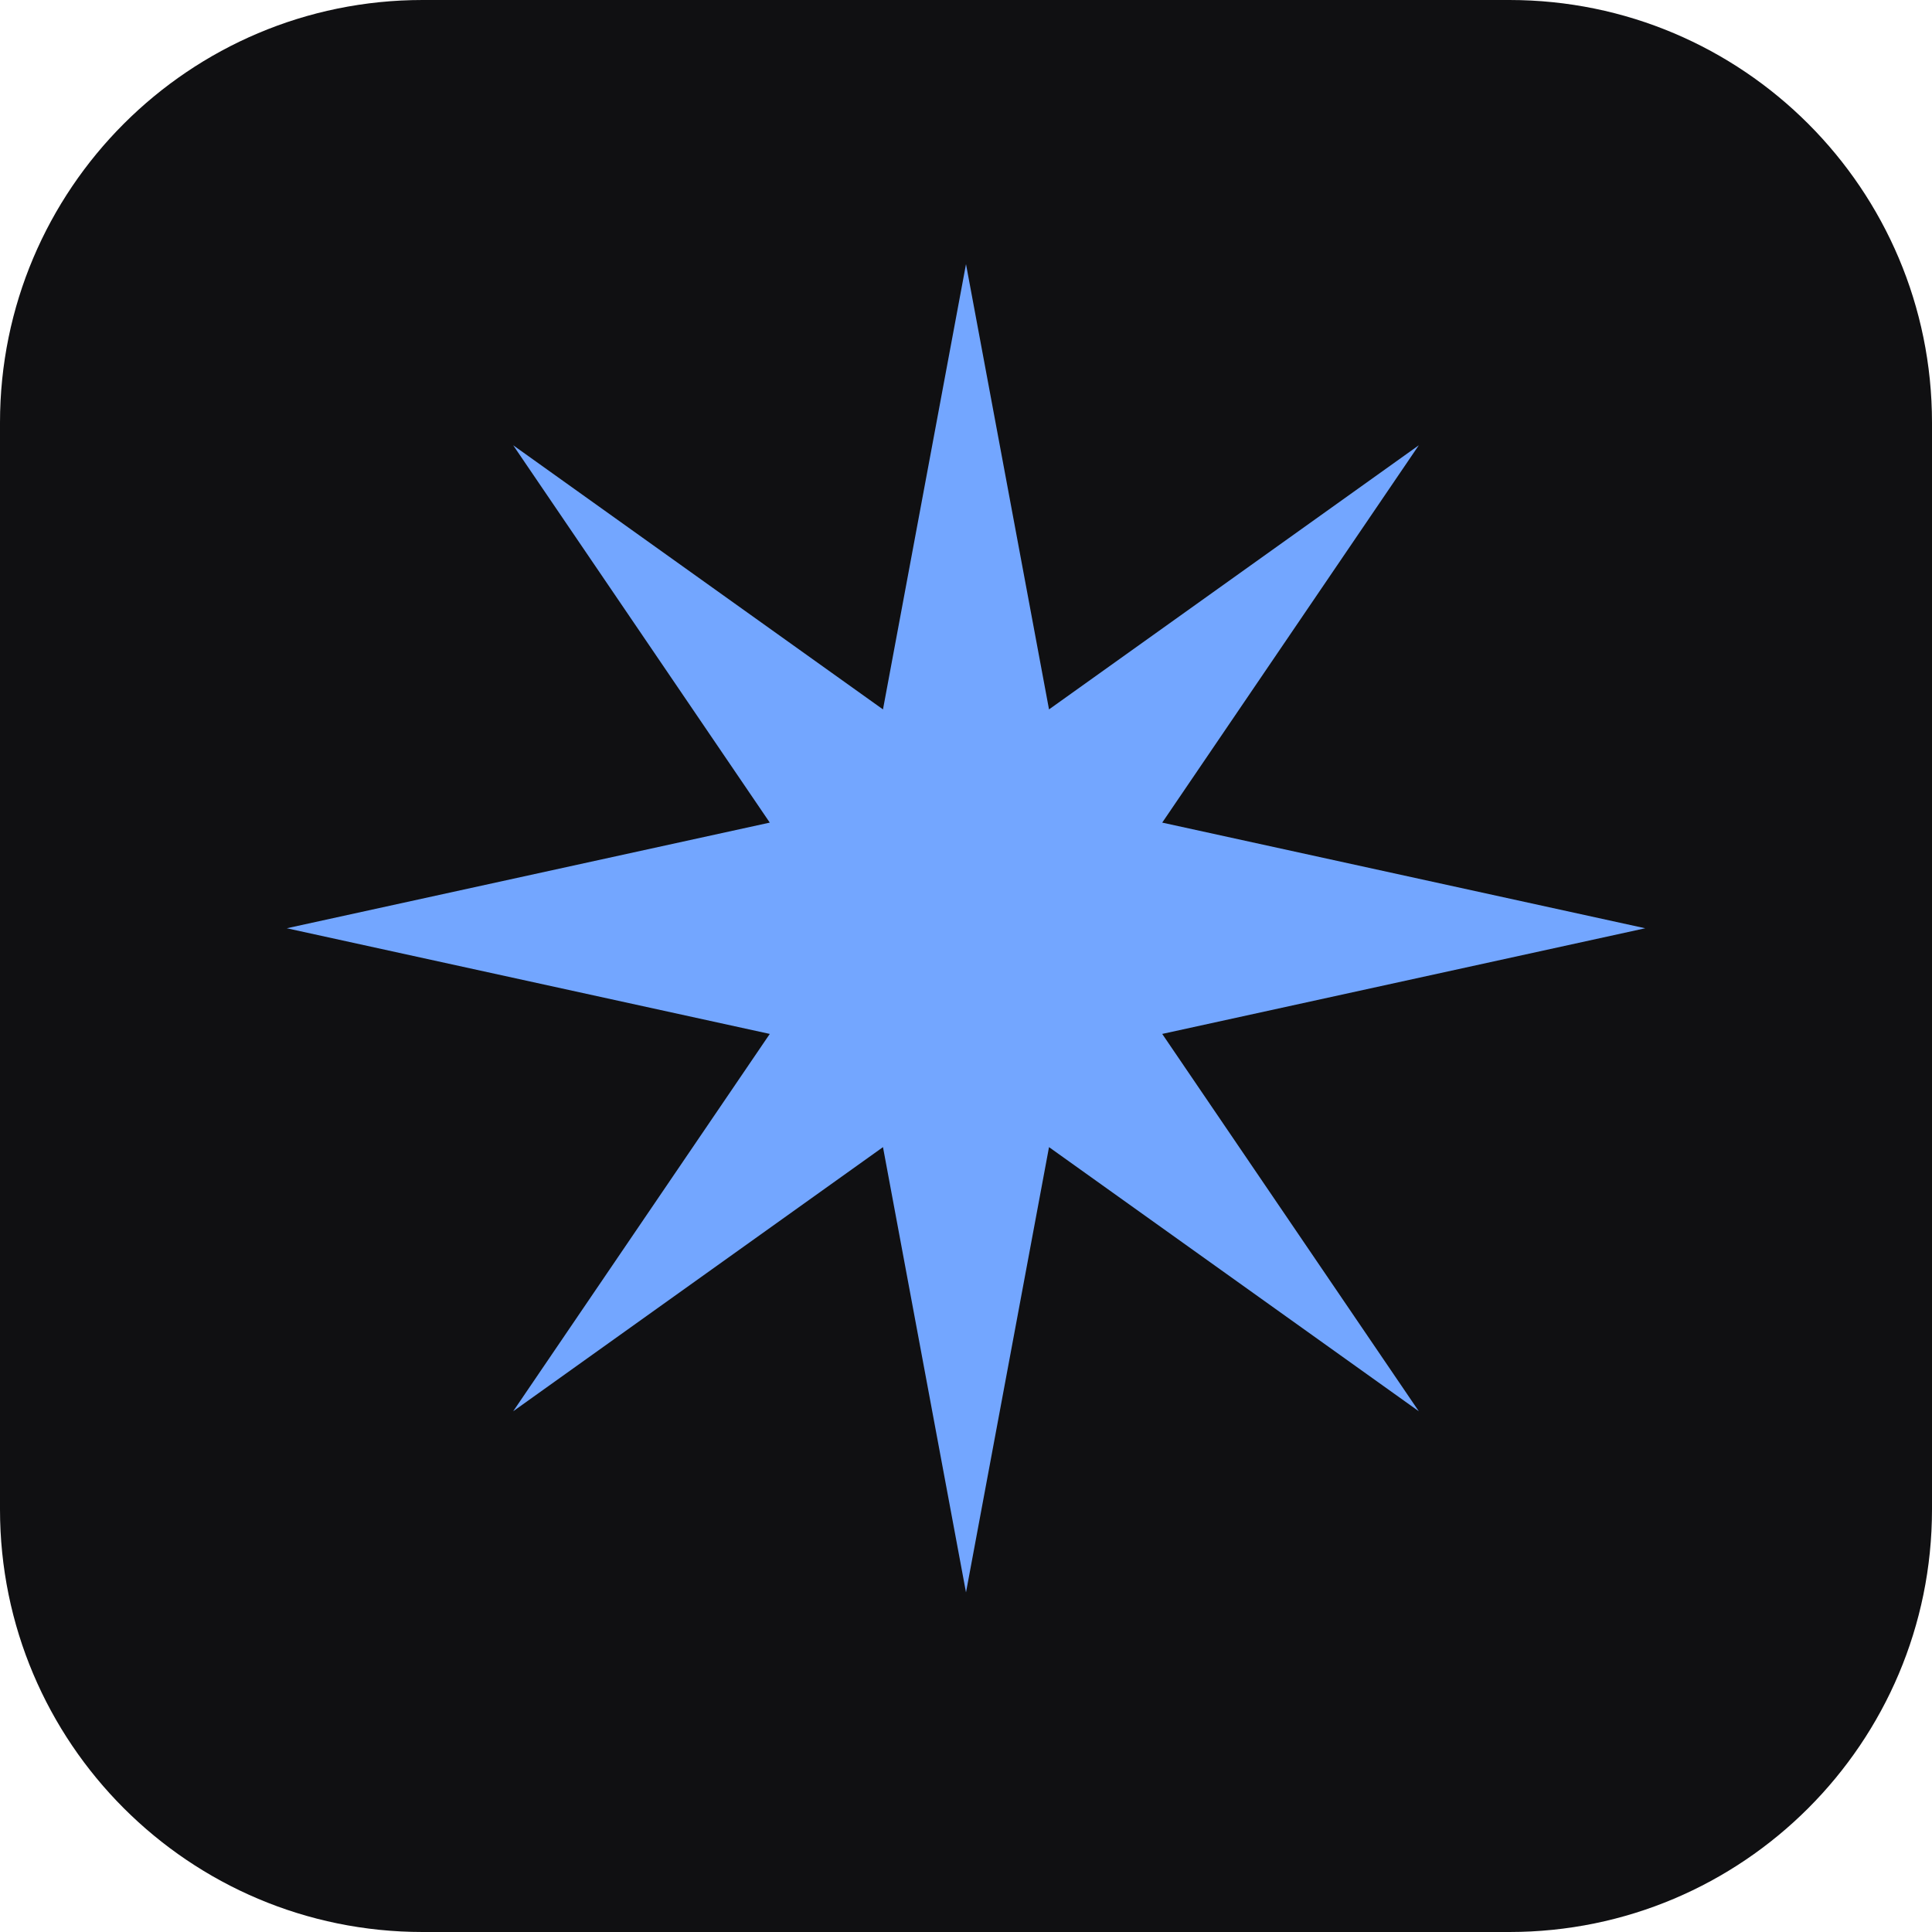
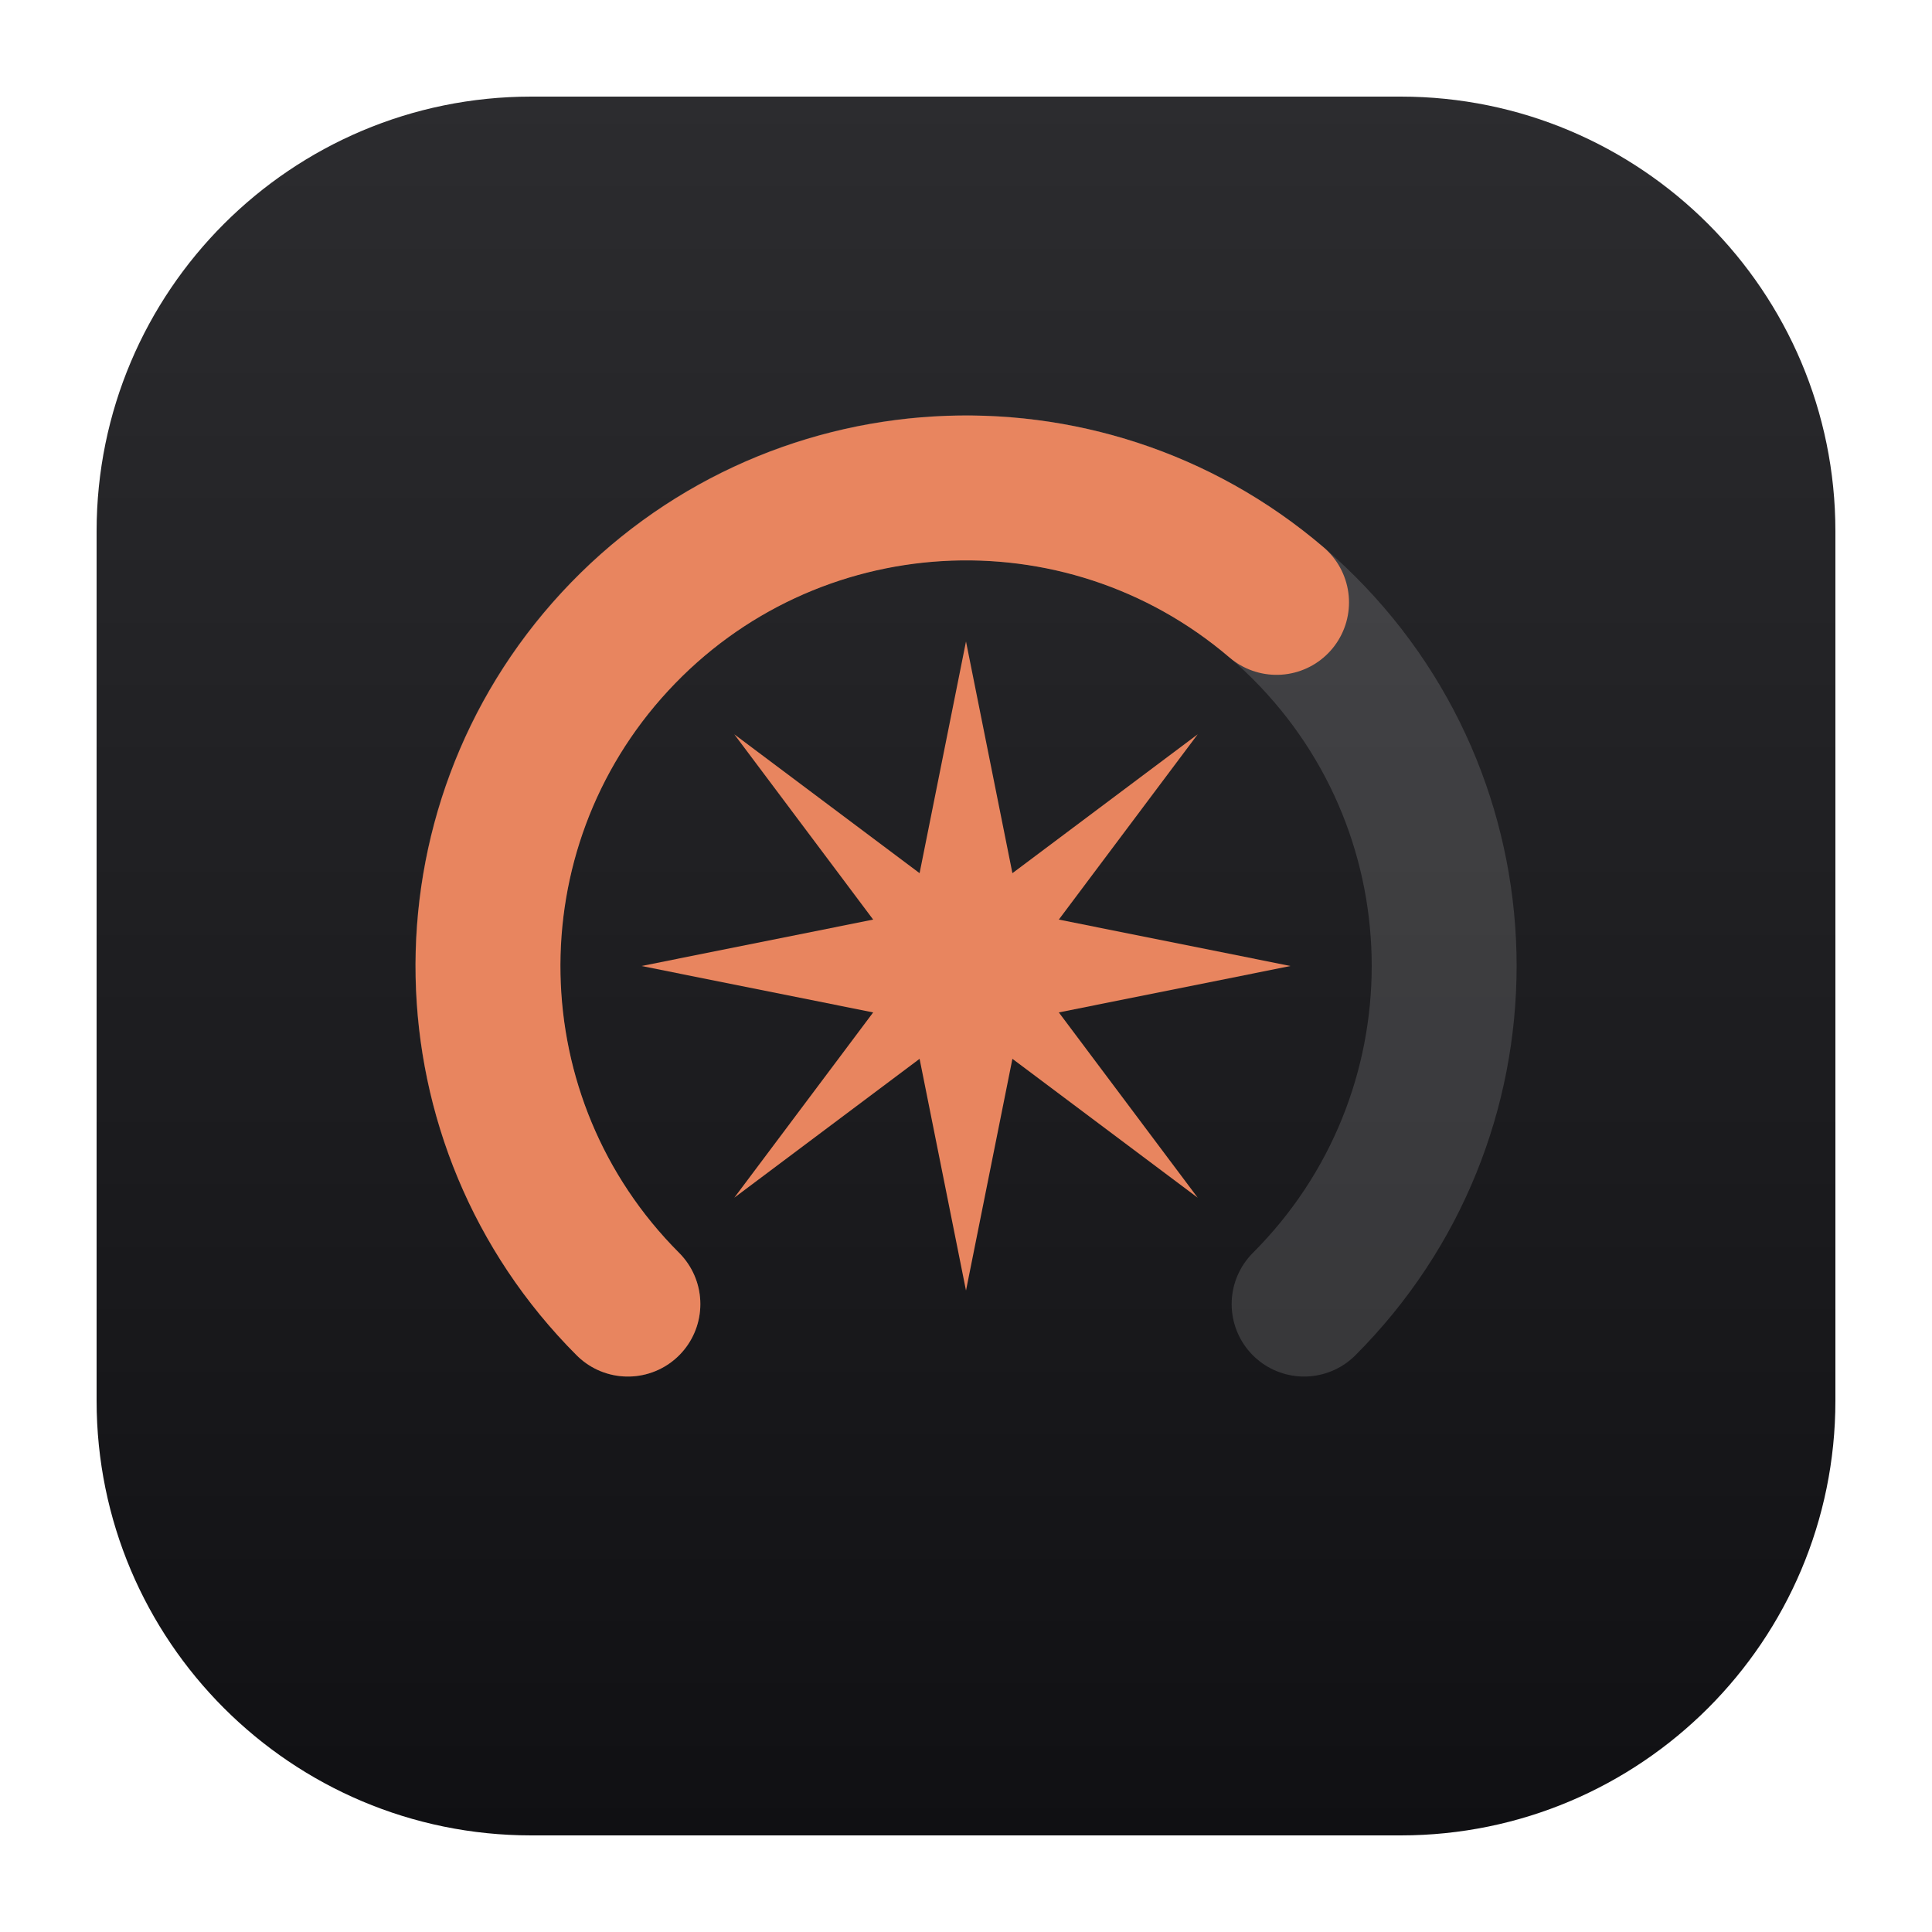
<svg xmlns="http://www.w3.org/2000/svg" viewBox="0 0 512 512">
-   <rect width="512" height="512" rx="112" fill="#101012" />
-   <path d="M256 70l22 118 98-70-68 100 128 28-128 28 68 100-98-70-22 118-22-118-98 70 68-100-128-28 128-28-68-100 98 70z" fill="#73a6ff" />
+   <defs>
+     <linearGradient id="g" x1="0" y1="0" x2="0" y2="1">
+       <stop offset="0" stop-color="#2c2c2f" />
+       <stop offset="1" stop-color="#101013" />
+     </linearGradient>
+   </defs>
+   <rect x="25.6" y="25.6" width="460.8" height="460.8" rx="115.2" fill="url(#g)" />
+   <path d="M166.40 345.60A126.72 126.72 0 1 1 345.60 345.60" fill="none" stroke="rgba(255,255,255,0.14)" stroke-width="38.40" stroke-linecap="round" />
+   <path d="M166.40 345.60A126.72 126.72 0 0 1 338.30 159.64" fill="none" stroke="#e8855f" stroke-width="38.40" stroke-linecap="round" />
+   <polygon points="256.0,170.0 268.3,231.4 317.4,194.6 280.6,243.7 342.0,256.0 280.6,268.3 317.4,317.4 268.3,280.6 256.0,342.0 243.7,280.6 194.6,317.4 231.4,268.3 170.0,256.0 231.4,243.7 194.6,194.6 243.7,231.4" fill="#e8855f" />
</svg>
